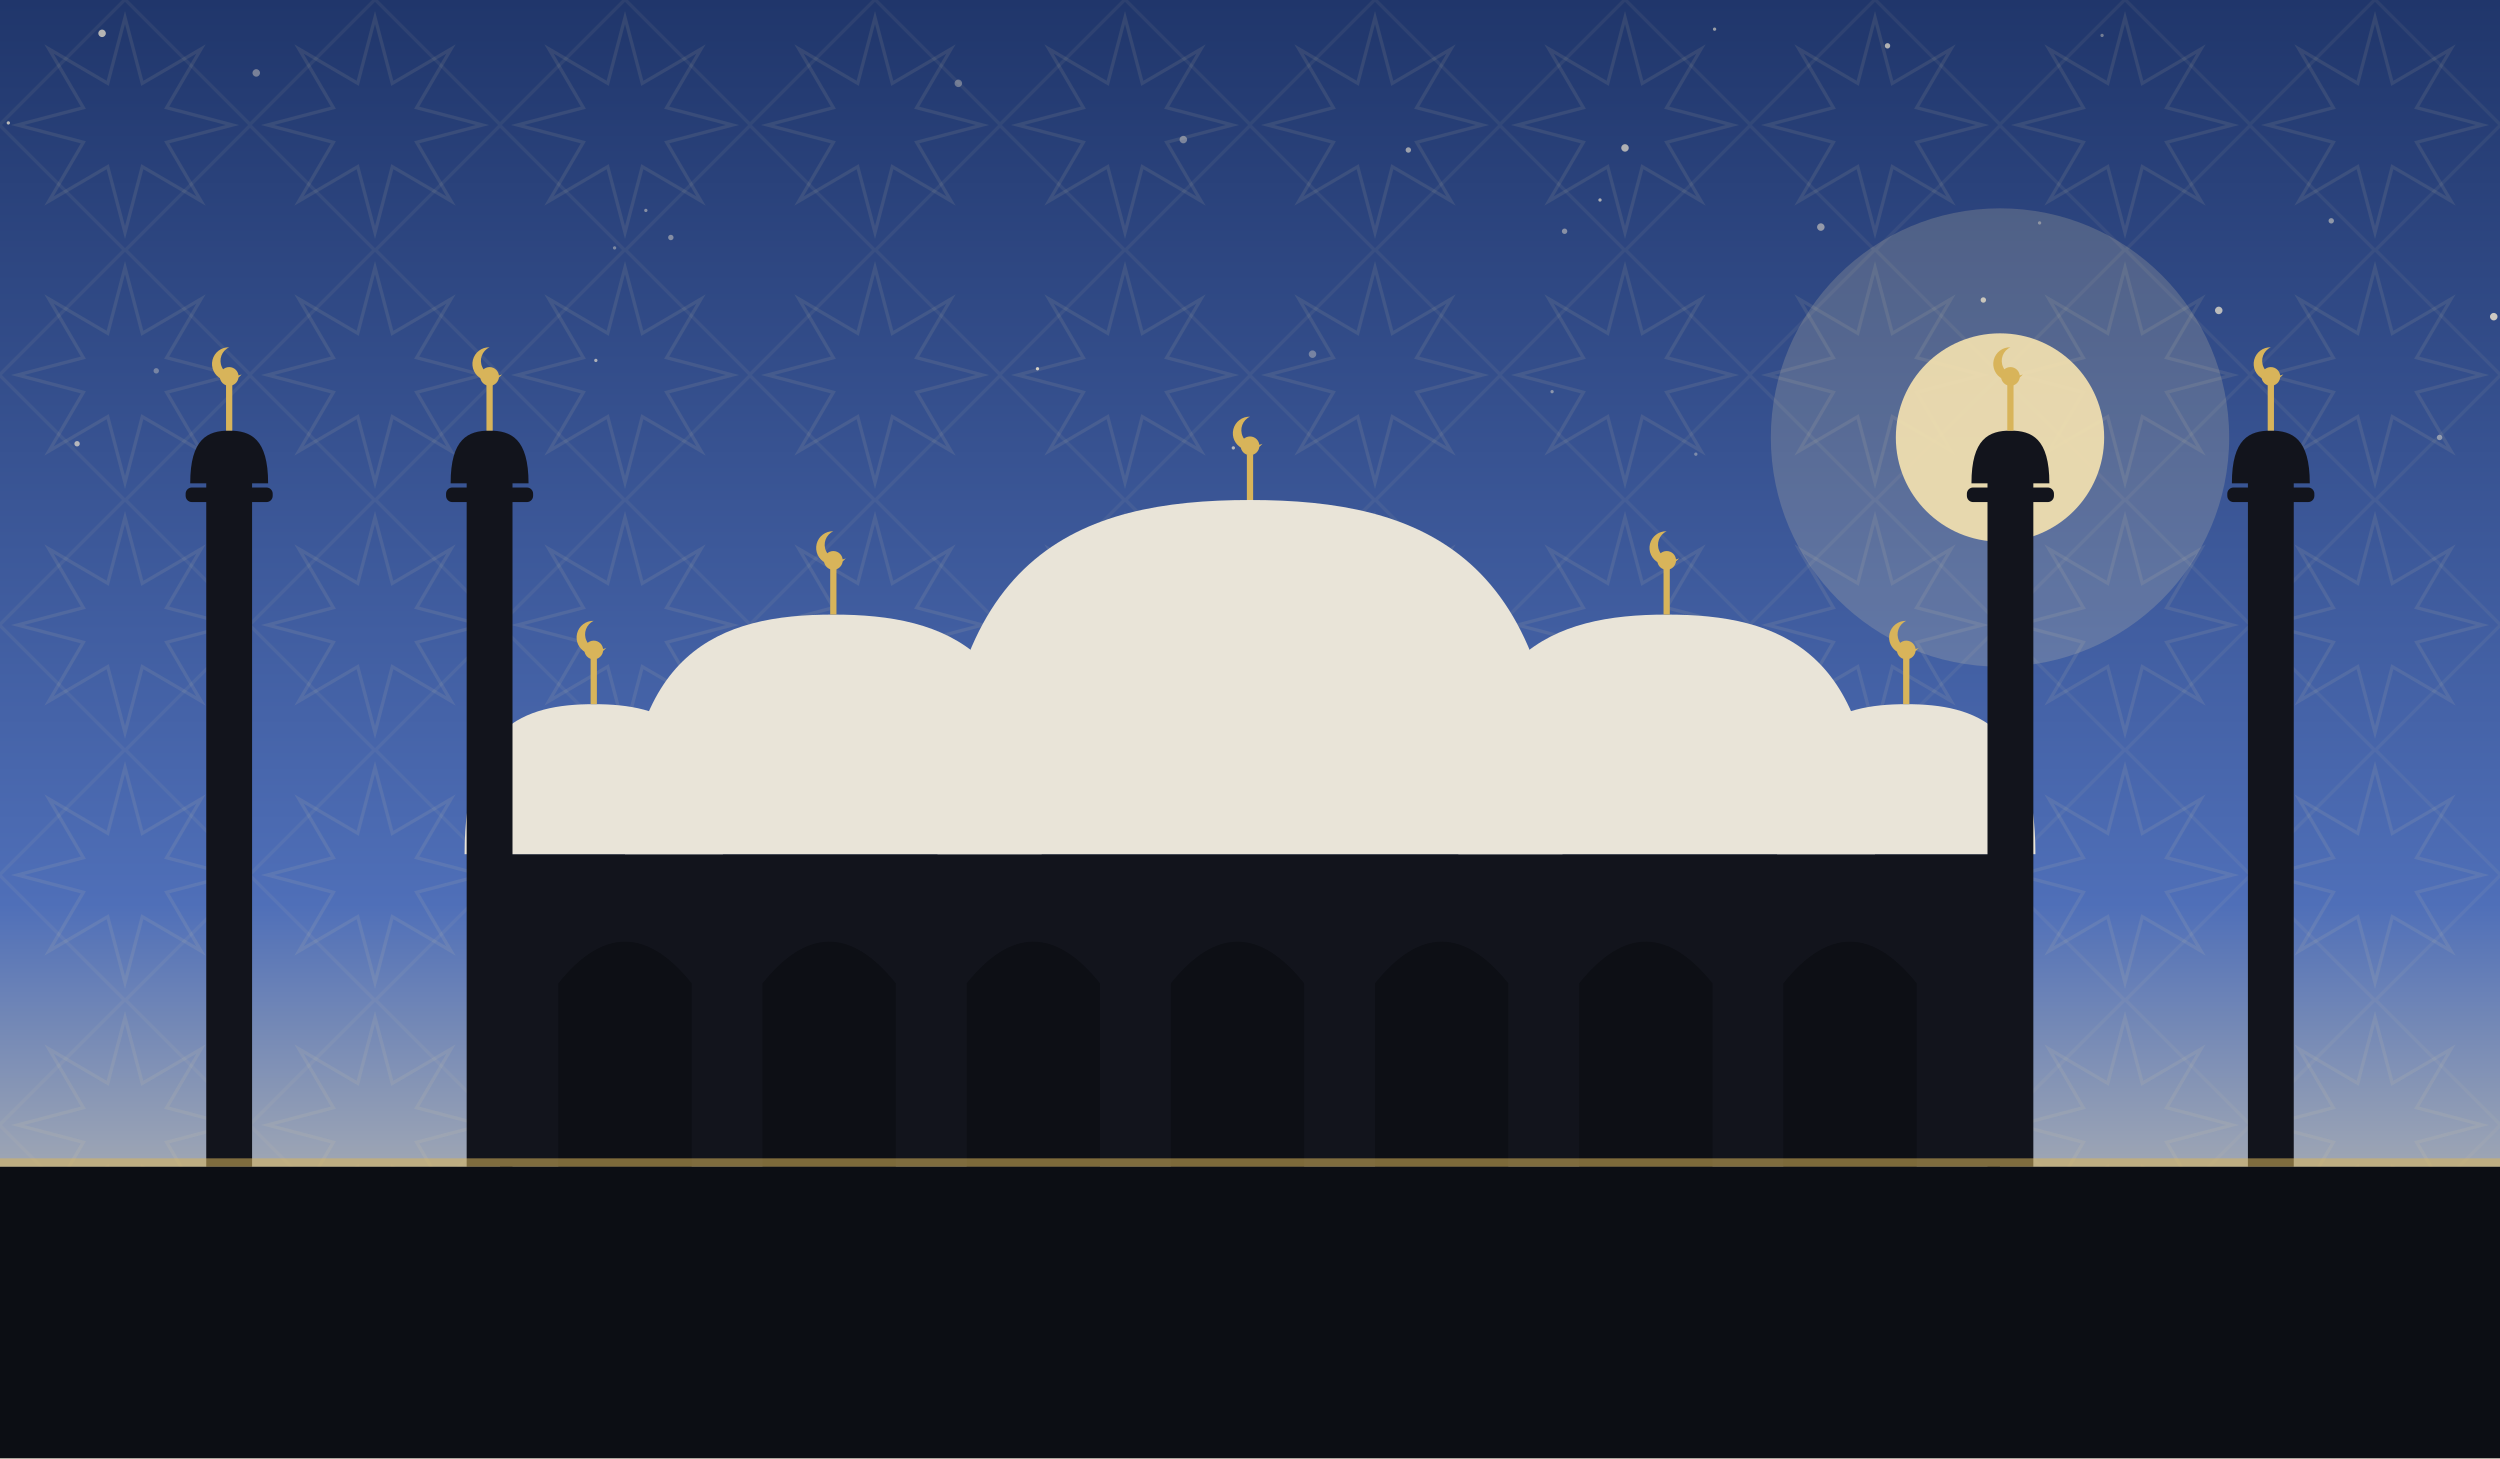
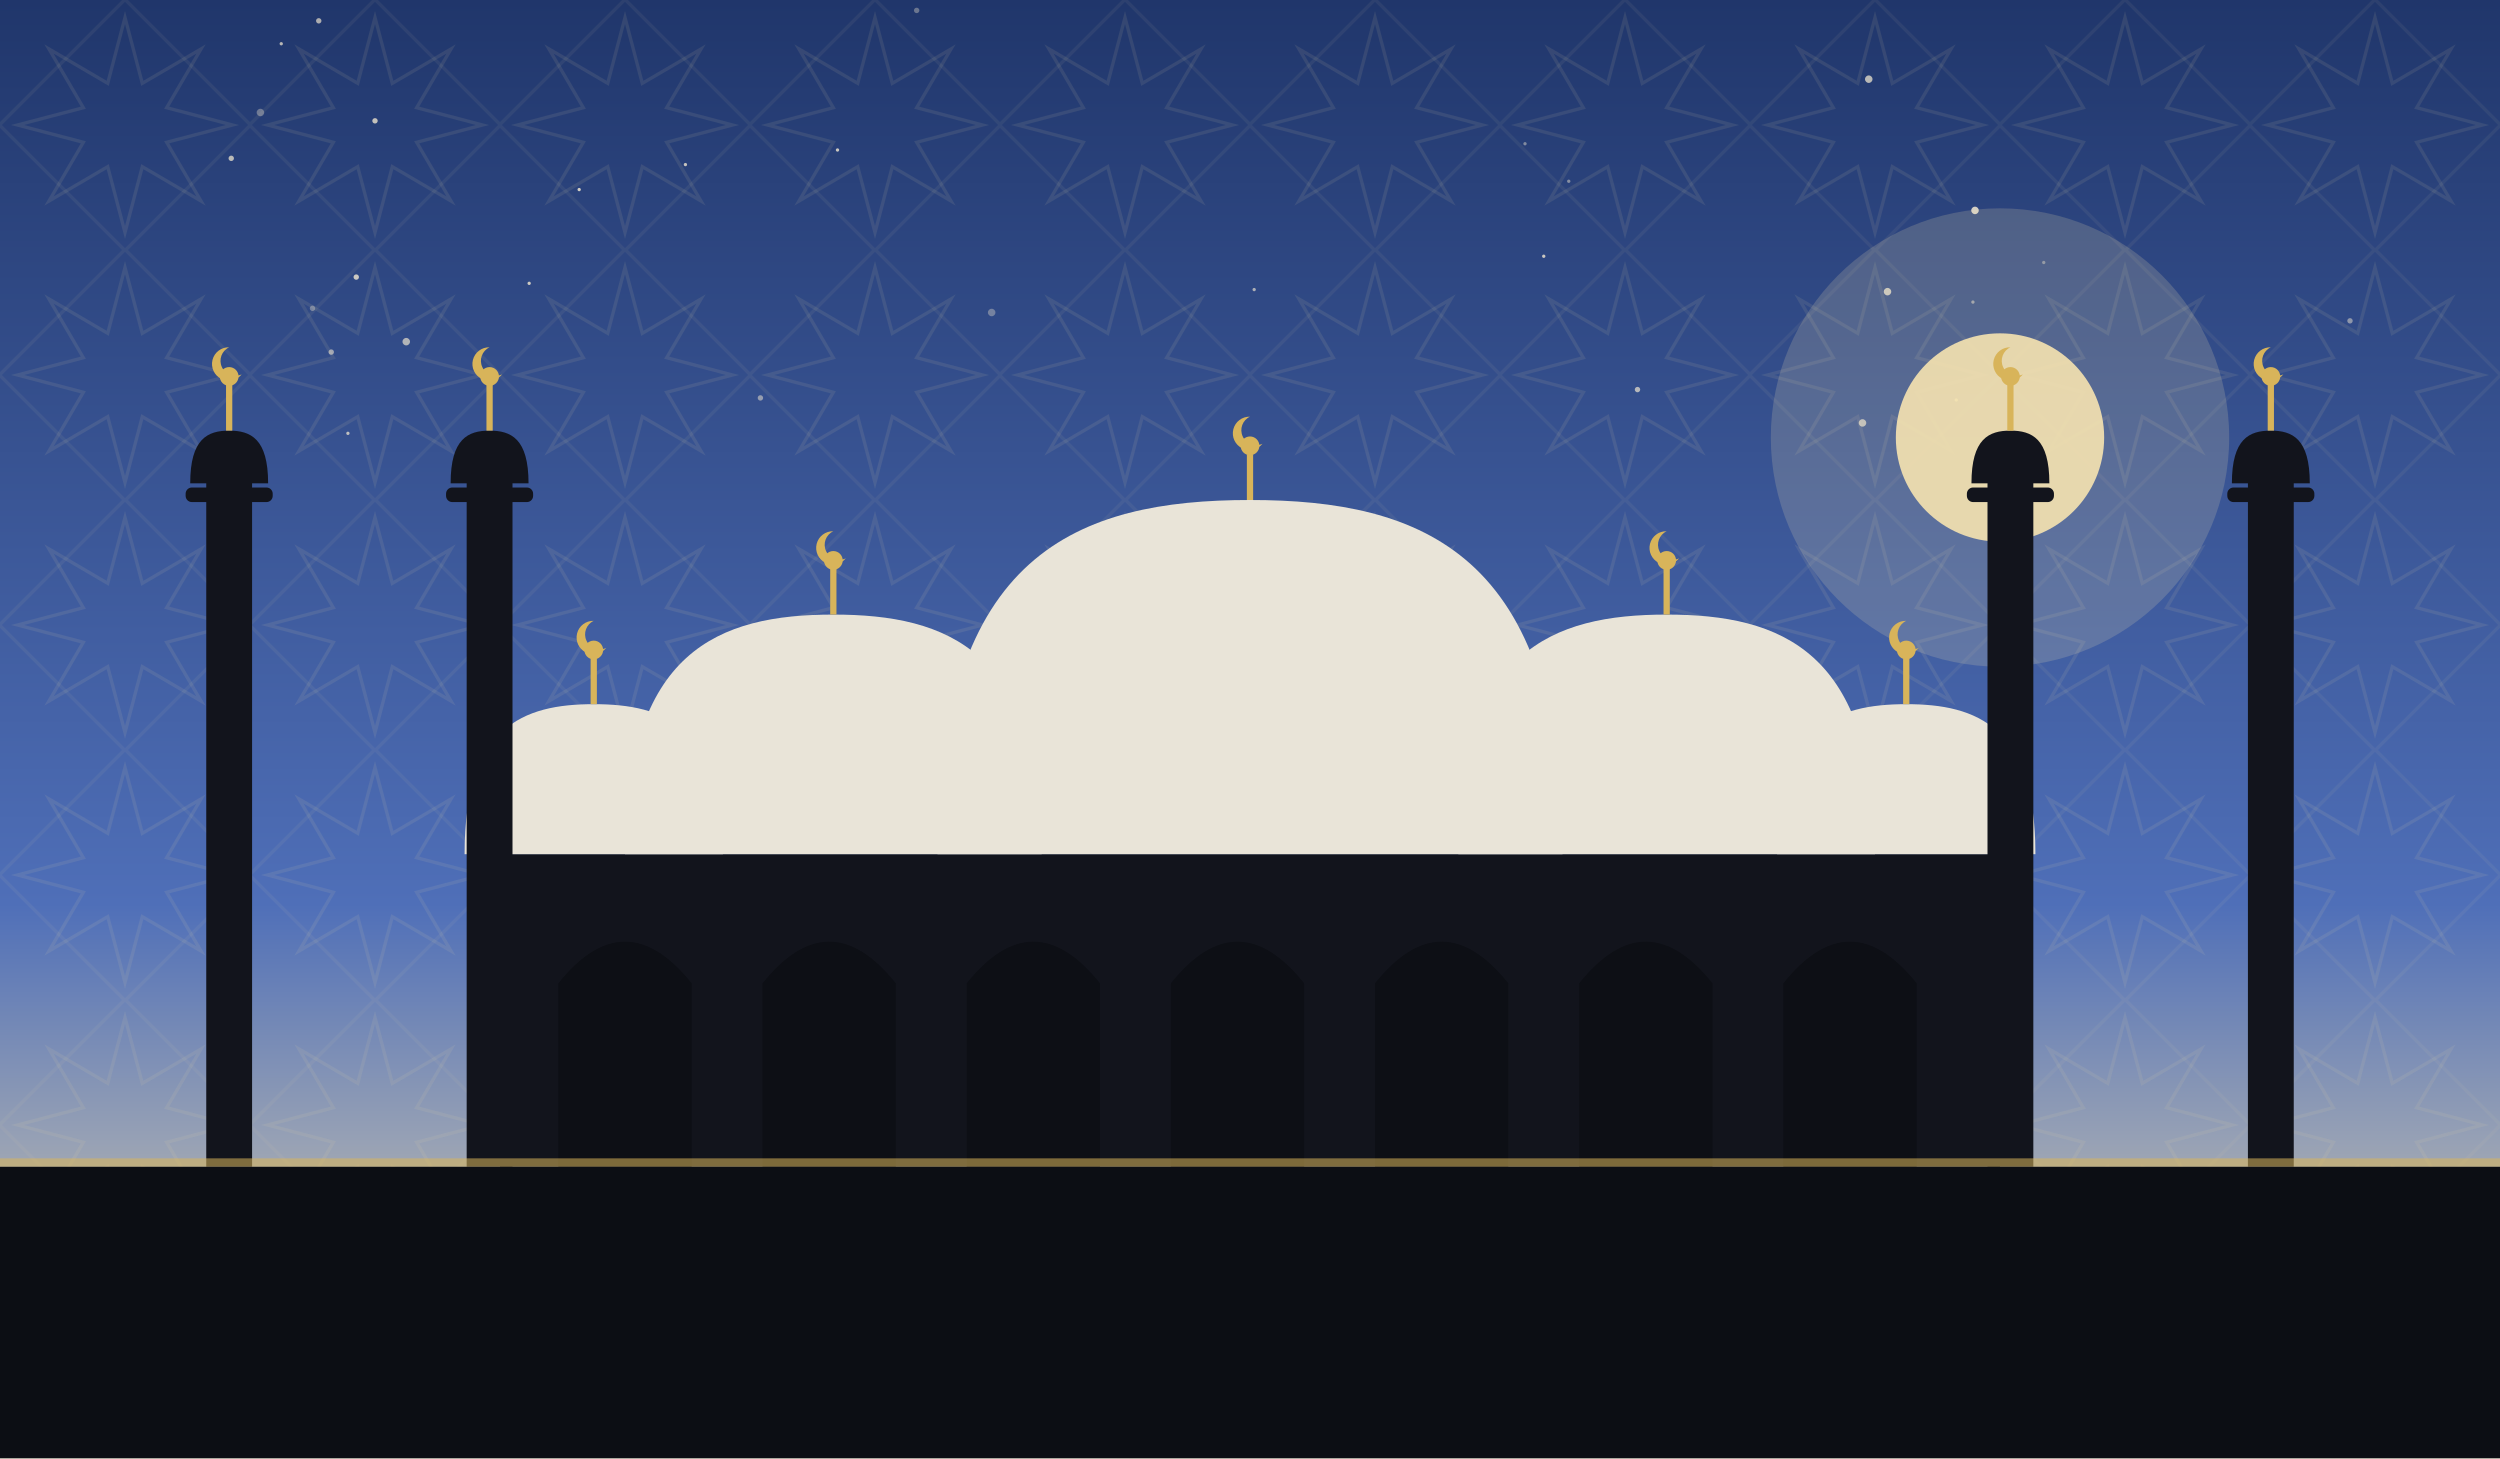
<svg xmlns="http://www.w3.org/2000/svg" viewBox="0 0 1200 700" role="img">
  <defs>
    <linearGradient id="sky" x1="0" y1="0" x2="0" y2="1">
      <stop offset="0" stop-color="#20366b" />
      <stop offset="0.62" stop-color="#4f6fb8" />
      <stop offset="1" stop-color="#f6e3b0" />
    </linearGradient>
    <pattern id="g1" width="120" height="120" patternUnits="userSpaceOnUse">
      <polygon points="111.6,60.0 80.0,68.3 96.5,96.5 68.3,80.0 60.0,111.6 51.7,80.0 23.5,96.5 40.0,68.3 8.4,60.0 40.0,51.7 23.5,23.5 51.7,40.0 60.0,8.4 68.3,40.0 96.5,23.5 80.0,51.7" fill="none" stroke="#e8d9a8" stroke-width="1.6" opacity="0.1" />
      <rect x="17.4" y="17.4" width="85.2" height="85.2" fill="none" stroke="#e8d9a8" stroke-width="1.6" opacity="0.07" transform="rotate(45 60.0 60.0)" />
    </pattern>
  </defs>
  <rect width="1200" height="700" fill="url(#sky)" />
  <rect width="1200" height="700" fill="url(#g1)" />
-   <circle cx="630" cy="170" r="1.8" fill="#f7ecd2" opacity="0.35" />
-   <circle cx="568" cy="67" r="1.8" fill="#f7ecd2" opacity="0.41" />
-   <circle cx="979" cy="107" r="0.8" fill="#f7ecd2" opacity="0.38" />
-   <circle cx="1119" cy="106" r="1.3" fill="#f7ecd2" opacity="0.49" />
-   <circle cx="676" cy="72" r="1.3" fill="#f7ecd2" opacity="0.57" />
-   <circle cx="874" cy="109" r="1.8" fill="#f7ecd2" opacity="0.51" />
-   <circle cx="1065" cy="149" r="1.8" fill="#f7ecd2" opacity="0.70" />
-   <circle cx="745" cy="188" r="0.8" fill="#f7ecd2" opacity="0.45" />
-   <circle cx="322" cy="114" r="1.3" fill="#f7ecd2" opacity="0.43" />
-   <circle cx="780" cy="71" r="1.8" fill="#f7ecd2" opacity="0.65" />
-   <circle cx="751" cy="111" r="1.3" fill="#f7ecd2" opacity="0.46" />
-   <circle cx="1171" cy="210" r="1.3" fill="#f7ecd2" opacity="0.45" />
-   <circle cx="768" cy="96" r="0.8" fill="#f7ecd2" opacity="0.63" />
-   <circle cx="286" cy="173" r="0.8" fill="#f7ecd2" opacity="0.63" />
-   <circle cx="37" cy="213" r="1.3" fill="#f7ecd2" opacity="0.66" />
-   <circle cx="1197" cy="152" r="1.8" fill="#f7ecd2" opacity="0.79" />
-   <circle cx="814" cy="218" r="0.8" fill="#f7ecd2" opacity="0.37" />
-   <circle cx="592" cy="215" r="0.8" fill="#f7ecd2" opacity="0.65" />
-   <circle cx="123" cy="35" r="1.8" fill="#f7ecd2" opacity="0.40" />
-   <circle cx="823" cy="14" r="0.8" fill="#f7ecd2" opacity="0.57" />
-   <circle cx="460" cy="40" r="1.8" fill="#f7ecd2" opacity="0.35" />
-   <circle cx="498" cy="177" r="0.8" fill="#f7ecd2" opacity="0.81" />
-   <circle cx="1009" cy="17" r="0.8" fill="#f7ecd2" opacity="0.38" />
-   <circle cx="49" cy="16" r="1.8" fill="#f7ecd2" opacity="0.69" />
-   <circle cx="906" cy="22" r="1.3" fill="#f7ecd2" opacity="0.67" />
-   <circle cx="4" cy="59" r="0.8" fill="#f7ecd2" opacity="0.71" />
-   <circle cx="295" cy="119" r="0.8" fill="#f7ecd2" opacity="0.40" />
-   <circle cx="75" cy="178" r="1.3" fill="#f7ecd2" opacity="0.35" />
-   <circle cx="952" cy="144" r="1.3" fill="#f7ecd2" opacity="0.73" />
-   <circle cx="310" cy="101" r="0.8" fill="#f7ecd2" opacity="0.45" />
+   <circle cx="329" cy="79" r="0.8" fill="#f7ecd2" opacity="0.76" />
+   <circle cx="195" cy="164" r="1.8" fill="#f7ecd2" opacity="0.65" />
+   <circle cx="150" cy="148" r="1.3" fill="#f7ecd2" opacity="0.35" />
+   <circle cx="602" cy="139" r="0.8" fill="#f7ecd2" opacity="0.63" />
+   <circle cx="135" cy="21" r="0.8" fill="#f7ecd2" opacity="0.70" />
+   <circle cx="981" cy="126" r="0.8" fill="#f7ecd2" opacity="0.41" />
+   <circle cx="476" cy="150" r="1.8" fill="#f7ecd2" opacity="0.35" />
+   <circle cx="948" cy="101" r="1.8" fill="#f7ecd2" opacity="0.83" />
+   <circle cx="741" cy="123" r="0.8" fill="#f7ecd2" opacity="0.78" />
+   <circle cx="167" cy="208" r="0.8" fill="#f7ecd2" opacity="0.71" />
+   <circle cx="402" cy="72" r="0.8" fill="#f7ecd2" opacity="0.79" />
+   <circle cx="894" cy="203" r="1.8" fill="#f7ecd2" opacity="0.67" />
+   <circle cx="947" cy="145" r="0.8" fill="#f7ecd2" opacity="0.50" />
+   <circle cx="153" cy="10" r="1.3" fill="#f7ecd2" opacity="0.65" />
+   <circle cx="1128" cy="154" r="1.3" fill="#f7ecd2" opacity="0.47" />
+   <circle cx="440" cy="5" r="1.3" fill="#f7ecd2" opacity="0.35" />
+   <circle cx="753" cy="87" r="0.8" fill="#f7ecd2" opacity="0.46" />
+   <circle cx="939" cy="192" r="0.8" fill="#f7ecd2" opacity="0.73" />
+   <circle cx="254" cy="136" r="0.8" fill="#f7ecd2" opacity="0.79" />
+   <circle cx="786" cy="187" r="1.3" fill="#f7ecd2" opacity="0.67" />
+   <circle cx="159" cy="169" r="1.3" fill="#f7ecd2" opacity="0.56" />
+   <circle cx="125" cy="54" r="1.8" fill="#f7ecd2" opacity="0.35" />
+   <circle cx="180" cy="58" r="1.3" fill="#f7ecd2" opacity="0.75" />
+   <circle cx="732" cy="69" r="0.8" fill="#f7ecd2" opacity="0.43" />
+   <circle cx="365" cy="191" r="1.3" fill="#f7ecd2" opacity="0.50" />
+   <circle cx="111" cy="76" r="1.3" fill="#f7ecd2" opacity="0.71" />
+   <circle cx="906" cy="140" r="1.8" fill="#f7ecd2" opacity="0.75" />
+   <circle cx="278" cy="91" r="0.8" fill="#f7ecd2" opacity="0.83" />
+   <circle cx="171" cy="133" r="1.3" fill="#f7ecd2" opacity="0.78" />
+   <circle cx="897" cy="38" r="1.8" fill="#f7ecd2" opacity="0.71" />
  <circle cx="960" cy="210" r="110" fill="#f6e3b0" opacity="0.18" />
  <circle cx="960" cy="210" r="50" fill="#f6e3b0" opacity="0.9" />
  <rect x="240" y="410" width="720" height="150" fill="#12141c" />
  <path d="M 268 560 L 268 472 Q 300 432 332 472 L 332 560 Z" fill="#0c0e14" opacity="0.9" />
  <path d="M 366 560 L 366 472 Q 398 432 430 472 L 430 560 Z" fill="#0c0e14" opacity="0.9" />
  <path d="M 464 560 L 464 472 Q 496 432 528 472 L 528 560 Z" fill="#0c0e14" opacity="0.9" />
  <path d="M 562 560 L 562 472 Q 594 432 626 472 L 626 560 Z" fill="#0c0e14" opacity="0.9" />
  <path d="M 660 560 L 660 472 Q 692 432 724 472 L 724 560 Z" fill="#0c0e14" opacity="0.9" />
  <path d="M 758 560 L 758 472 Q 790 432 822 472 L 822 560 Z" fill="#0c0e14" opacity="0.9" />
  <path d="M 856 560 L 856 472 Q 888 432 920 472 L 920 560 Z" fill="#0c0e14" opacity="0.9" />
  <path d="M 450 410 C 450 265.5, 517.5 240, 600 240 C 682.5 240, 750 265.5, 750 410 Z" fill="#e9e4d8" />
  <line x1="600" y1="240" x2="600" y2="218" stroke="#d8b45a" stroke-width="3" />
  <circle cx="600" cy="214" r="4.5" fill="#d8b45a" />
  <path d="M 600 200 a 8 8 0 1 0 6 13 a 6.4 6.4 0 1 1 -6 -13 Z" fill="#d8b45a" />
  <path d="M 300 410 C 300 312.25, 345.0 295, 400 295 C 455.0 295, 500 312.25, 500 410 Z" fill="#e9e4d8" />
  <line x1="400" y1="295" x2="400" y2="273" stroke="#d8b45a" stroke-width="3" />
  <circle cx="400" cy="269" r="4.5" fill="#d8b45a" />
  <path d="M 400 255 a 8 8 0 1 0 6 13 a 6.4 6.4 0 1 1 -6 -13 Z" fill="#d8b45a" />
  <path d="M 700 410 C 700 312.25, 745.0 295, 800 295 C 855.0 295, 900 312.25, 900 410 Z" fill="#e9e4d8" />
  <line x1="800" y1="295" x2="800" y2="273" stroke="#d8b45a" stroke-width="3" />
  <circle cx="800" cy="269" r="4.5" fill="#d8b45a" />
  <path d="M 800 255 a 8 8 0 1 0 6 13 a 6.4 6.4 0 1 1 -6 -13 Z" fill="#d8b45a" />
  <path d="M 223 410 C 223 348.8, 250.9 338, 285 338 C 319.1 338, 347 348.8, 347 410 Z" fill="#e9e4d8" />
  <line x1="285" y1="338" x2="285" y2="316" stroke="#d8b45a" stroke-width="3" />
  <circle cx="285" cy="312" r="4.5" fill="#d8b45a" />
  <path d="M 285 298 a 8 8 0 1 0 6 13 a 6.4 6.4 0 1 1 -6 -13 Z" fill="#d8b45a" />
  <path d="M 853 410 C 853 348.8, 880.9 338, 915 338 C 949.1 338, 977 348.8, 977 410 Z" fill="#e9e4d8" />
  <line x1="915" y1="338" x2="915" y2="316" stroke="#d8b45a" stroke-width="3" />
  <circle cx="915" cy="312" r="4.5" fill="#d8b45a" />
  <path d="M 915 298 a 8 8 0 1 0 6 13 a 6.4 6.4 0 1 1 -6 -13 Z" fill="#d8b45a" />
  <rect x="99.0" y="230" width="22" height="330" fill="#12141c" />
  <rect x="89.1" y="234" width="41.8" height="7" rx="3" fill="#12141c" />
  <path d="M 91.3 232 C 91.3 210.495, 99.715 206.7, 110 206.7 C 120.285 206.7, 128.7 210.495, 128.7 232 Z" fill="#12141c" />
  <line x1="110" y1="206.7" x2="110" y2="184.7" stroke="#d8b45a" stroke-width="3" />
  <circle cx="110" cy="180.7" r="4.5" fill="#d8b45a" />
  <path d="M 110 166.7 a 8 8 0 1 0 6 13 a 6.4 6.4 0 1 1 -6 -13 Z" fill="#d8b45a" />
  <rect x="224.0" y="230" width="22" height="330" fill="#12141c" />
  <rect x="214.1" y="234" width="41.8" height="7" rx="3" fill="#12141c" />
  <path d="M 216.3 232 C 216.3 210.495, 224.715 206.7, 235 206.7 C 245.285 206.7, 253.7 210.495, 253.7 232 Z" fill="#12141c" />
  <line x1="235" y1="206.7" x2="235" y2="184.7" stroke="#d8b45a" stroke-width="3" />
  <circle cx="235" cy="180.7" r="4.5" fill="#d8b45a" />
  <path d="M 235 166.7 a 8 8 0 1 0 6 13 a 6.4 6.4 0 1 1 -6 -13 Z" fill="#d8b45a" />
  <rect x="954.0" y="230" width="22" height="330" fill="#12141c" />
  <rect x="944.1" y="234" width="41.8" height="7" rx="3" fill="#12141c" />
  <path d="M 946.3 232 C 946.3 210.495, 954.715 206.7, 965 206.7 C 975.285 206.7, 983.7 210.495, 983.7 232 Z" fill="#12141c" />
  <line x1="965" y1="206.7" x2="965" y2="184.7" stroke="#d8b45a" stroke-width="3" />
  <circle cx="965" cy="180.7" r="4.5" fill="#d8b45a" />
  <path d="M 965 166.7 a 8 8 0 1 0 6 13 a 6.4 6.4 0 1 1 -6 -13 Z" fill="#d8b45a" />
  <rect x="1079.0" y="230" width="22" height="330" fill="#12141c" />
  <rect x="1069.1" y="234" width="41.8" height="7" rx="3" fill="#12141c" />
  <path d="M 1071.3 232 C 1071.3 210.495, 1079.715 206.7, 1090 206.7 C 1100.285 206.7, 1108.7 210.495, 1108.7 232 Z" fill="#12141c" />
  <line x1="1090" y1="206.7" x2="1090" y2="184.7" stroke="#d8b45a" stroke-width="3" />
  <circle cx="1090" cy="180.7" r="4.5" fill="#d8b45a" />
  <path d="M 1090 166.7 a 8 8 0 1 0 6 13 a 6.4 6.4 0 1 1 -6 -13 Z" fill="#d8b45a" />
  <rect x="0" y="560" width="1200" height="140" fill="#0c0e14" />
  <rect x="0" y="556" width="1200" height="4" fill="#d8b45a" opacity="0.55" />
</svg>
